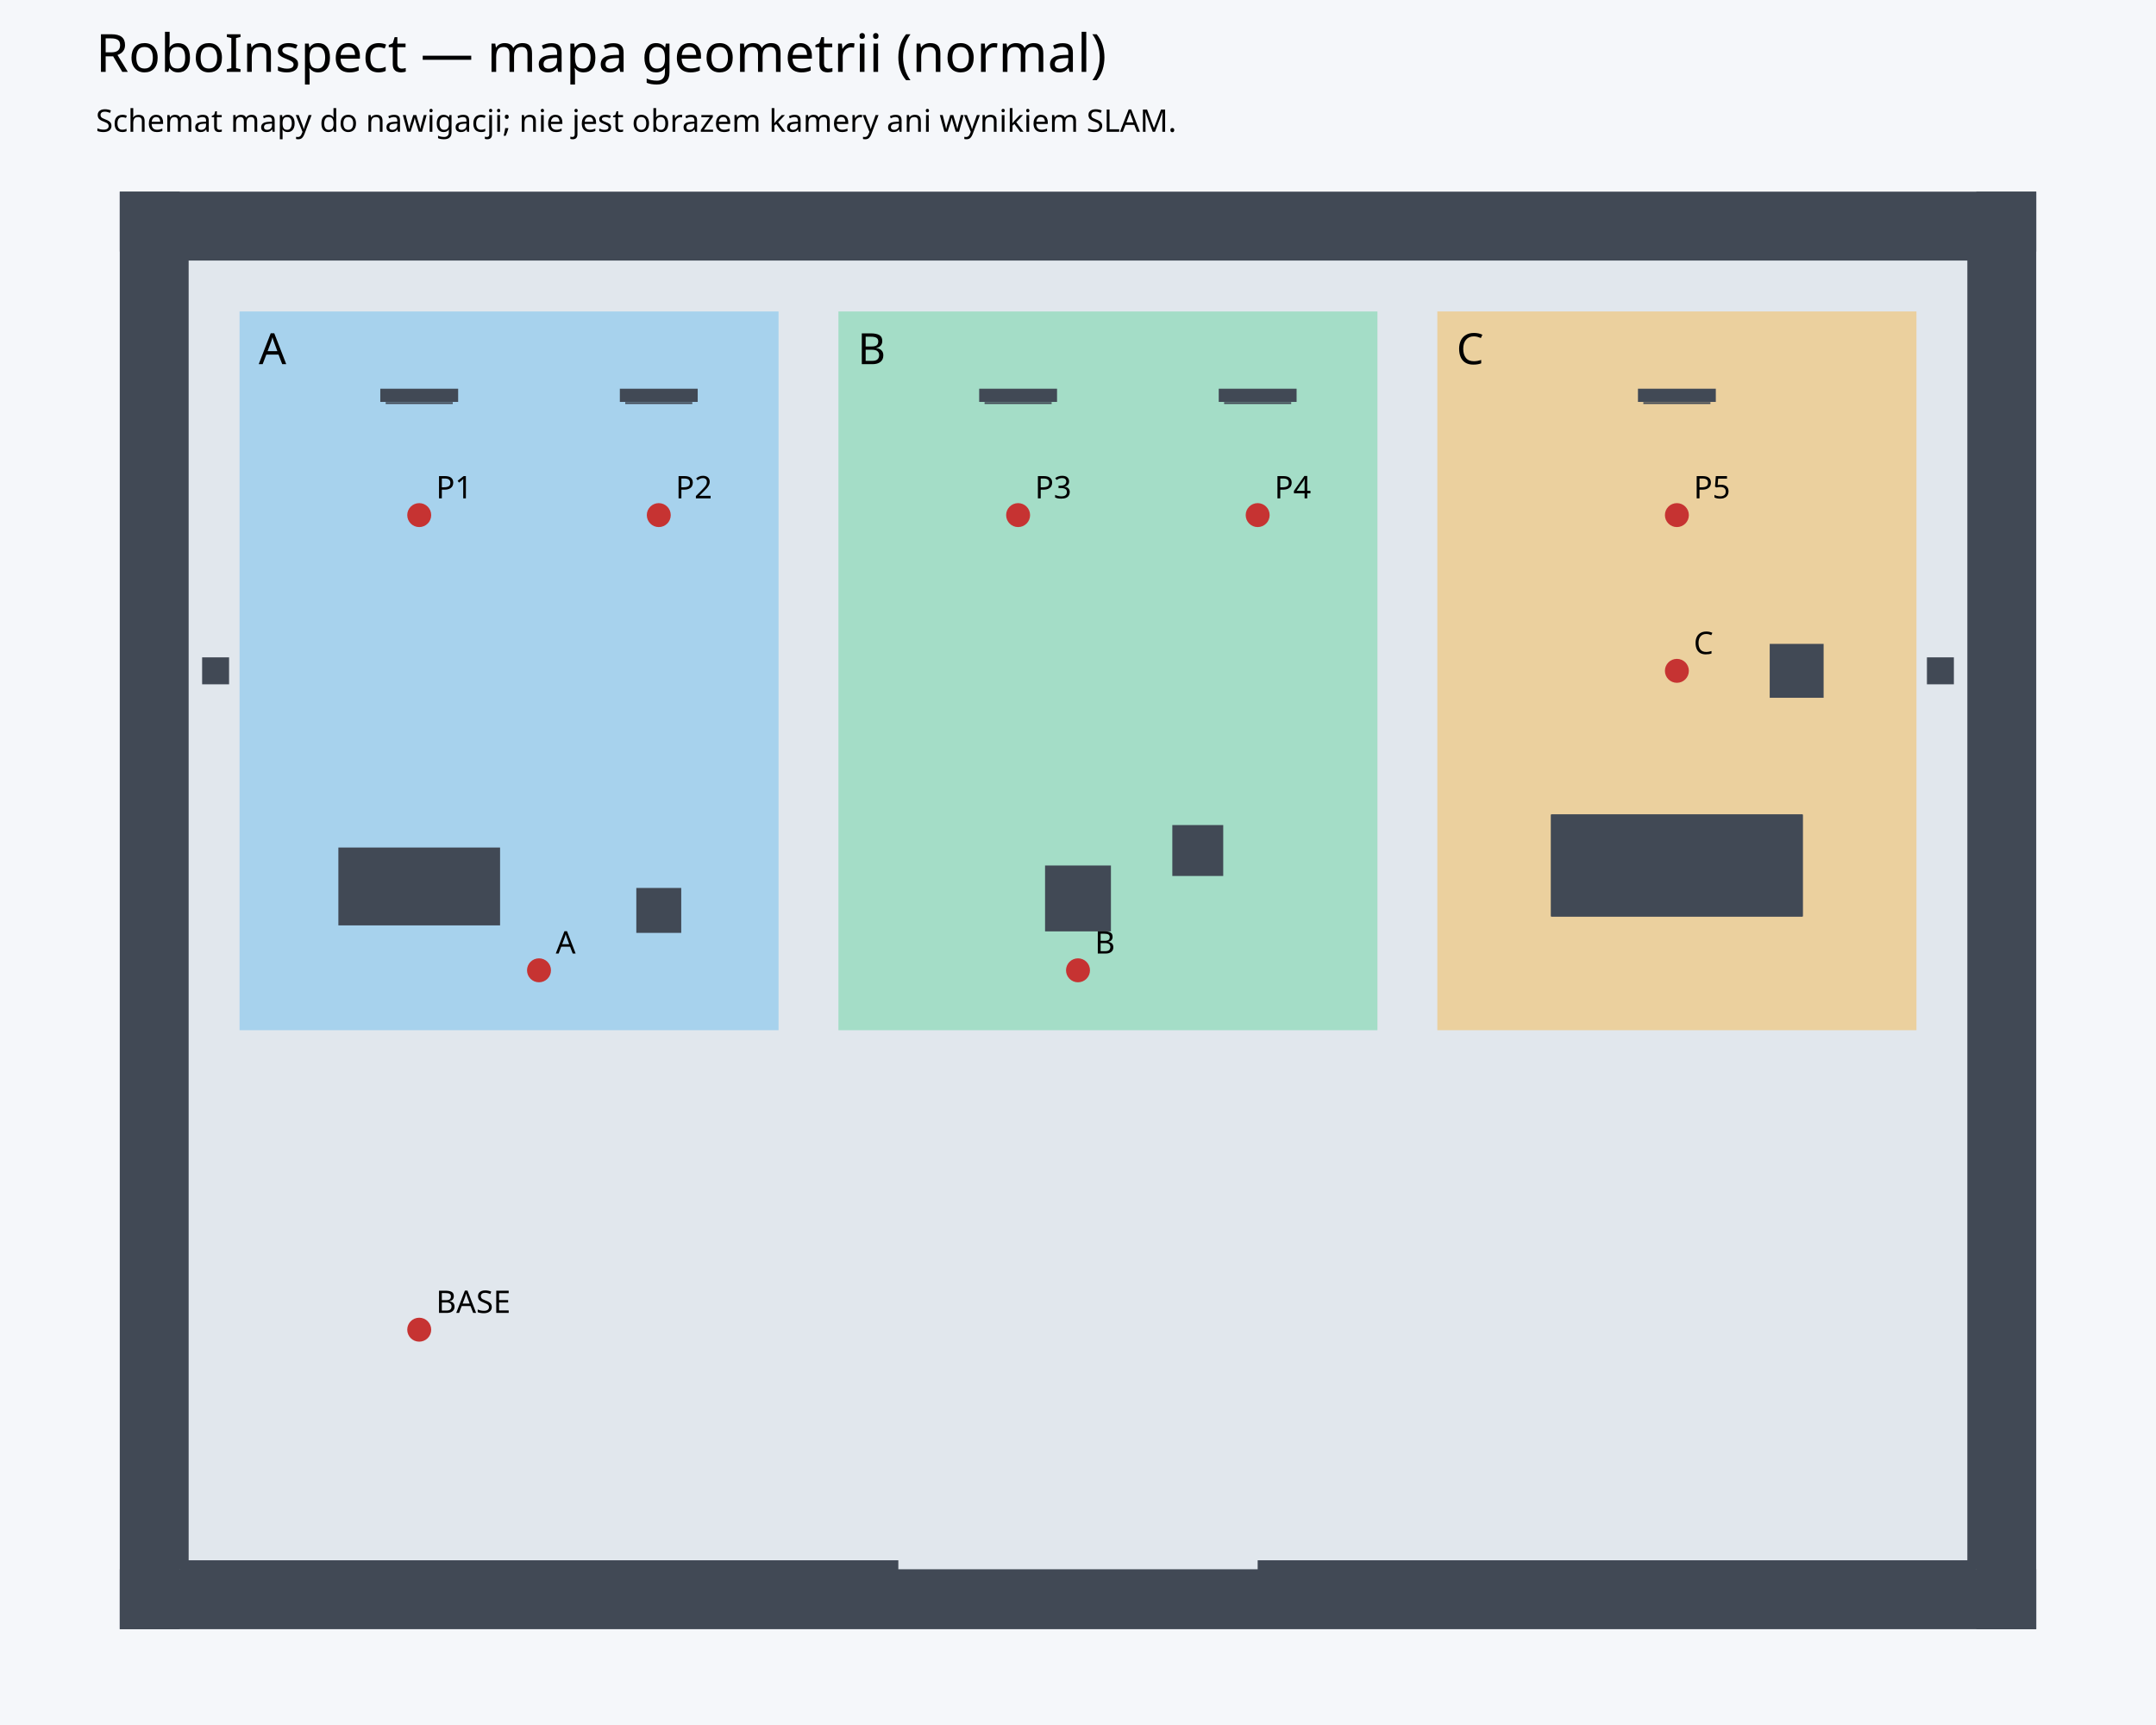
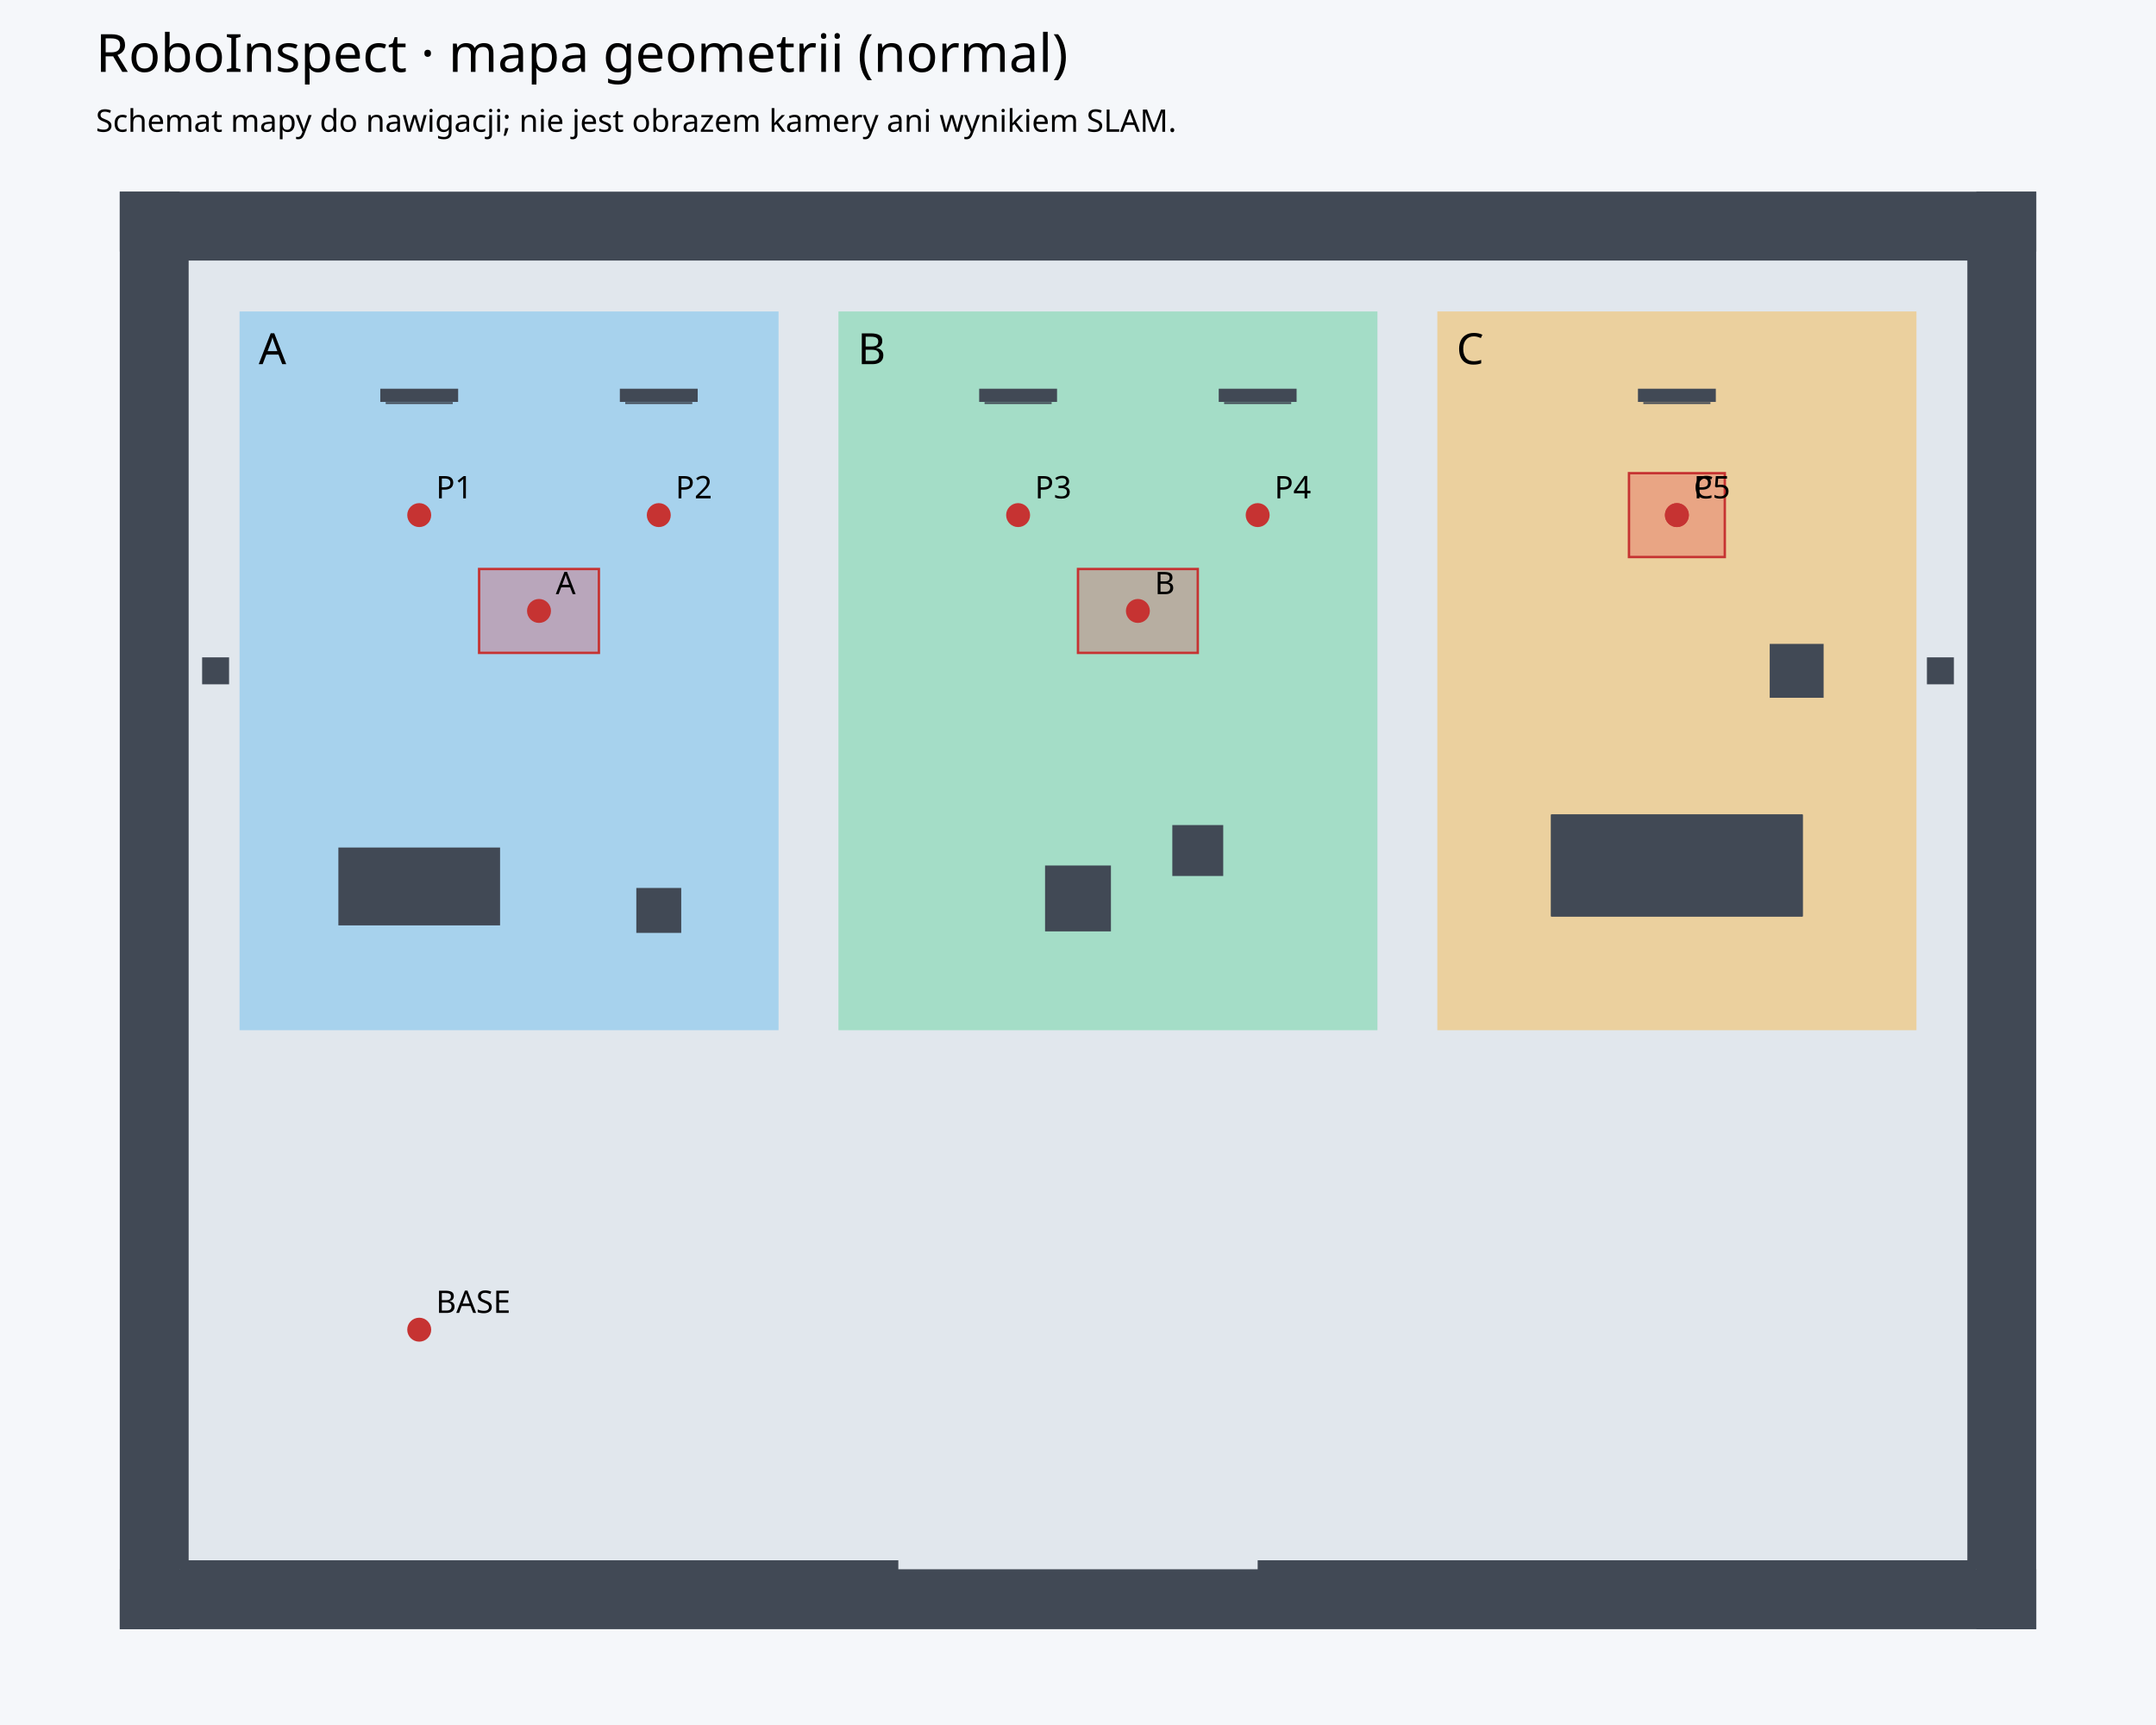
<svg xmlns="http://www.w3.org/2000/svg" width="900" height="720" viewBox="0 0 900 720">
  <rect width="900" height="720" fill="#f5f7fa" />
-   <text x="40" y="30" font-family="sans-serif" font-size="22">RoboInspect — mapa geometrii (normal)</text>
+   <text x="40" y="30" font-family="sans-serif" font-size="22">RoboInspect · mapa geometrii (normal)</text>
  <text x="40" y="55" font-family="sans-serif" font-size="13">Schemat mapy do nawigacji; nie jest obrazem kamery ani wynikiem SLAM.</text>
  <rect x="50" y="80" width="800" height="600" fill="#e1e7ed" />
  <rect x="100" y="130" width="225" height="300" fill="#a7d2ed" />
  <text x="108" y="152" font-family="sans-serif" font-size="18">A</text>
  <rect x="350" y="130" width="225" height="300" fill="#a4ddc7" />
  <text x="358" y="152" font-family="sans-serif" font-size="18">B</text>
  <rect x="600" y="130" width="200" height="300" fill="#ebd09e" />
  <text x="608" y="152" font-family="sans-serif" font-size="18">C</text>
  <rect x="70" y="101.25" width="760.0" height="7.5" fill="#414955" />
  <rect x="71.25" y="105.0" width="7.5" height="550.0" fill="#414955" />
  <rect x="821.25" y="105.0" width="7.5" height="550.0" fill="#414955" />
  <rect x="75.0" y="651.25" width="300.0" height="7.5" fill="#414955" />
  <rect x="525.0" y="651.25" width="300.0" height="7.5" fill="#414955" />
  <rect x="173.0" y="162.75" width="4" height="4.5" fill="#414955" />
  <rect x="158.75" y="162.25" width="32.5" height="5.5" fill="#414955" />
  <rect x="161.0" y="167.875" width="28" height="0.75" fill="#414955" />
  <rect x="273.0" y="162.75" width="4" height="4.5" fill="#414955" />
  <rect x="258.75" y="162.25" width="32.5" height="5.5" fill="#414955" />
  <rect x="261.0" y="167.875" width="28" height="0.75" fill="#414955" />
  <rect x="423.0" y="162.75" width="4" height="4.5" fill="#414955" />
  <rect x="408.75" y="162.25" width="32.5" height="5.5" fill="#414955" />
  <rect x="411.0" y="167.875" width="28" height="0.75" fill="#414955" />
  <rect x="523.0" y="162.75" width="4" height="4.5" fill="#414955" />
  <rect x="508.75" y="162.25" width="32.5" height="5.5" fill="#414955" />
  <rect x="511" y="167.875" width="28" height="0.75" fill="#414955" />
  <rect x="698.0" y="162.75" width="4" height="4.5" fill="#414955" />
  <rect x="683.75" y="162.25" width="32.5" height="5.5" fill="#414955" />
  <rect x="686.0" y="167.875" width="28" height="0.75" fill="#414955" />
  <rect x="141.25" y="353.75" width="67.5" height="32.5" fill="#414955" />
  <rect x="148.5" y="378.5" width="3" height="3.0" fill="#414955" />
  <rect x="198.5" y="378.5" width="3" height="3.0" fill="#414955" />
  <rect x="148.5" y="358.5" width="3" height="3" fill="#414955" />
  <rect x="198.5" y="358.5" width="3" height="3" fill="#414955" />
  <rect x="648.5" y="378.5" width="3" height="3.0" fill="#414955" />
  <rect x="748.5" y="378.5" width="3" height="3.0" fill="#414955" />
  <rect x="648.5" y="341.0" width="3" height="3" fill="#414955" />
  <rect x="748.5" y="341.0" width="3" height="3" fill="#414955" />
  <rect x="647.5" y="340.0" width="105" height="42.5" fill="#414955" />
  <rect x="647.5" y="340.0" width="105" height="42.5" fill="#414955" />
  <rect x="647.5" y="340.0" width="105" height="42.5" fill="#414955" />
  <rect x="436.25" y="361.25" width="27.5" height="27.5" fill="#414955" />
  <rect x="489.375" y="344.375" width="21.25" height="21.25" fill="#414955" />
  <rect x="738.75" y="268.75" width="22.5" height="22.5" fill="#414955" />
  <rect x="265.625" y="370.625" width="18.75" height="18.75" fill="#414955" />
  <rect x="84.375" y="274.375" width="11.25" height="11.25" fill="#414955" />
  <rect x="804.375" y="274.375" width="11.25" height="11.25" fill="#414955" />
  <rect x="50" y="80" width="25" height="600" fill="#414955" />
  <rect x="825" y="80" width="25" height="600" fill="#414955" />
  <rect x="50" y="655" width="800" height="25" fill="#414955" />
  <rect x="50" y="80" width="800" height="25" fill="#414955" />
+   <rect x="200.0" y="237.5" width="50.0" height="35.0" fill="#e34149" fill-opacity="0.3" stroke="#c63332" />
+   <rect x="450.0" y="237.5" width="50.0" height="35.0" fill="#e34149" fill-opacity="0.3" stroke="#c63332" />
+   <rect x="680.0" y="197.5" width="40.0" height="35.0" fill="#e34149" fill-opacity="0.3" stroke="#c63332" />
  <circle cx="175" cy="555" r="5" fill="#c63332" />
  <text x="182" y="548" font-family="sans-serif" font-size="13">BASE</text>
-   <circle cx="225" cy="405" r="5" fill="#c63332" />
-   <text x="232" y="398" font-family="sans-serif" font-size="13">A</text>
-   <circle cx="450" cy="405" r="5" fill="#c63332" />
-   <text x="457" y="398" font-family="sans-serif" font-size="13">B</text>
-   <circle cx="700" cy="280" r="5" fill="#c63332" />
-   <text x="707" y="273" font-family="sans-serif" font-size="13">C</text>
+   <circle cx="225" cy="255.0" r="5" fill="#c63332" />
+   <text x="232" y="248.0" font-family="sans-serif" font-size="13">A</text>
+   <circle cx="475" cy="255.0" r="5" fill="#c63332" />
+   <text x="482" y="248.0" font-family="sans-serif" font-size="13">B</text>
+   <circle cx="700" cy="215.0" r="5" fill="#c63332" />
+   <text x="707" y="208.0" font-family="sans-serif" font-size="13">C</text>
  <circle cx="175" cy="215.0" r="5" fill="#c63332" />
  <text x="182" y="208.0" font-family="sans-serif" font-size="13">P1</text>
  <circle cx="275" cy="215.0" r="5" fill="#c63332" />
  <text x="282" y="208.0" font-family="sans-serif" font-size="13">P2</text>
  <circle cx="425" cy="215.0" r="5" fill="#c63332" />
  <text x="432" y="208.0" font-family="sans-serif" font-size="13">P3</text>
  <circle cx="525" cy="215.0" r="5" fill="#c63332" />
  <text x="532" y="208.0" font-family="sans-serif" font-size="13">P4</text>
  <circle cx="700" cy="215.0" r="5" fill="#c63332" />
  <text x="707" y="208.0" font-family="sans-serif" font-size="13">P5</text>
</svg>
